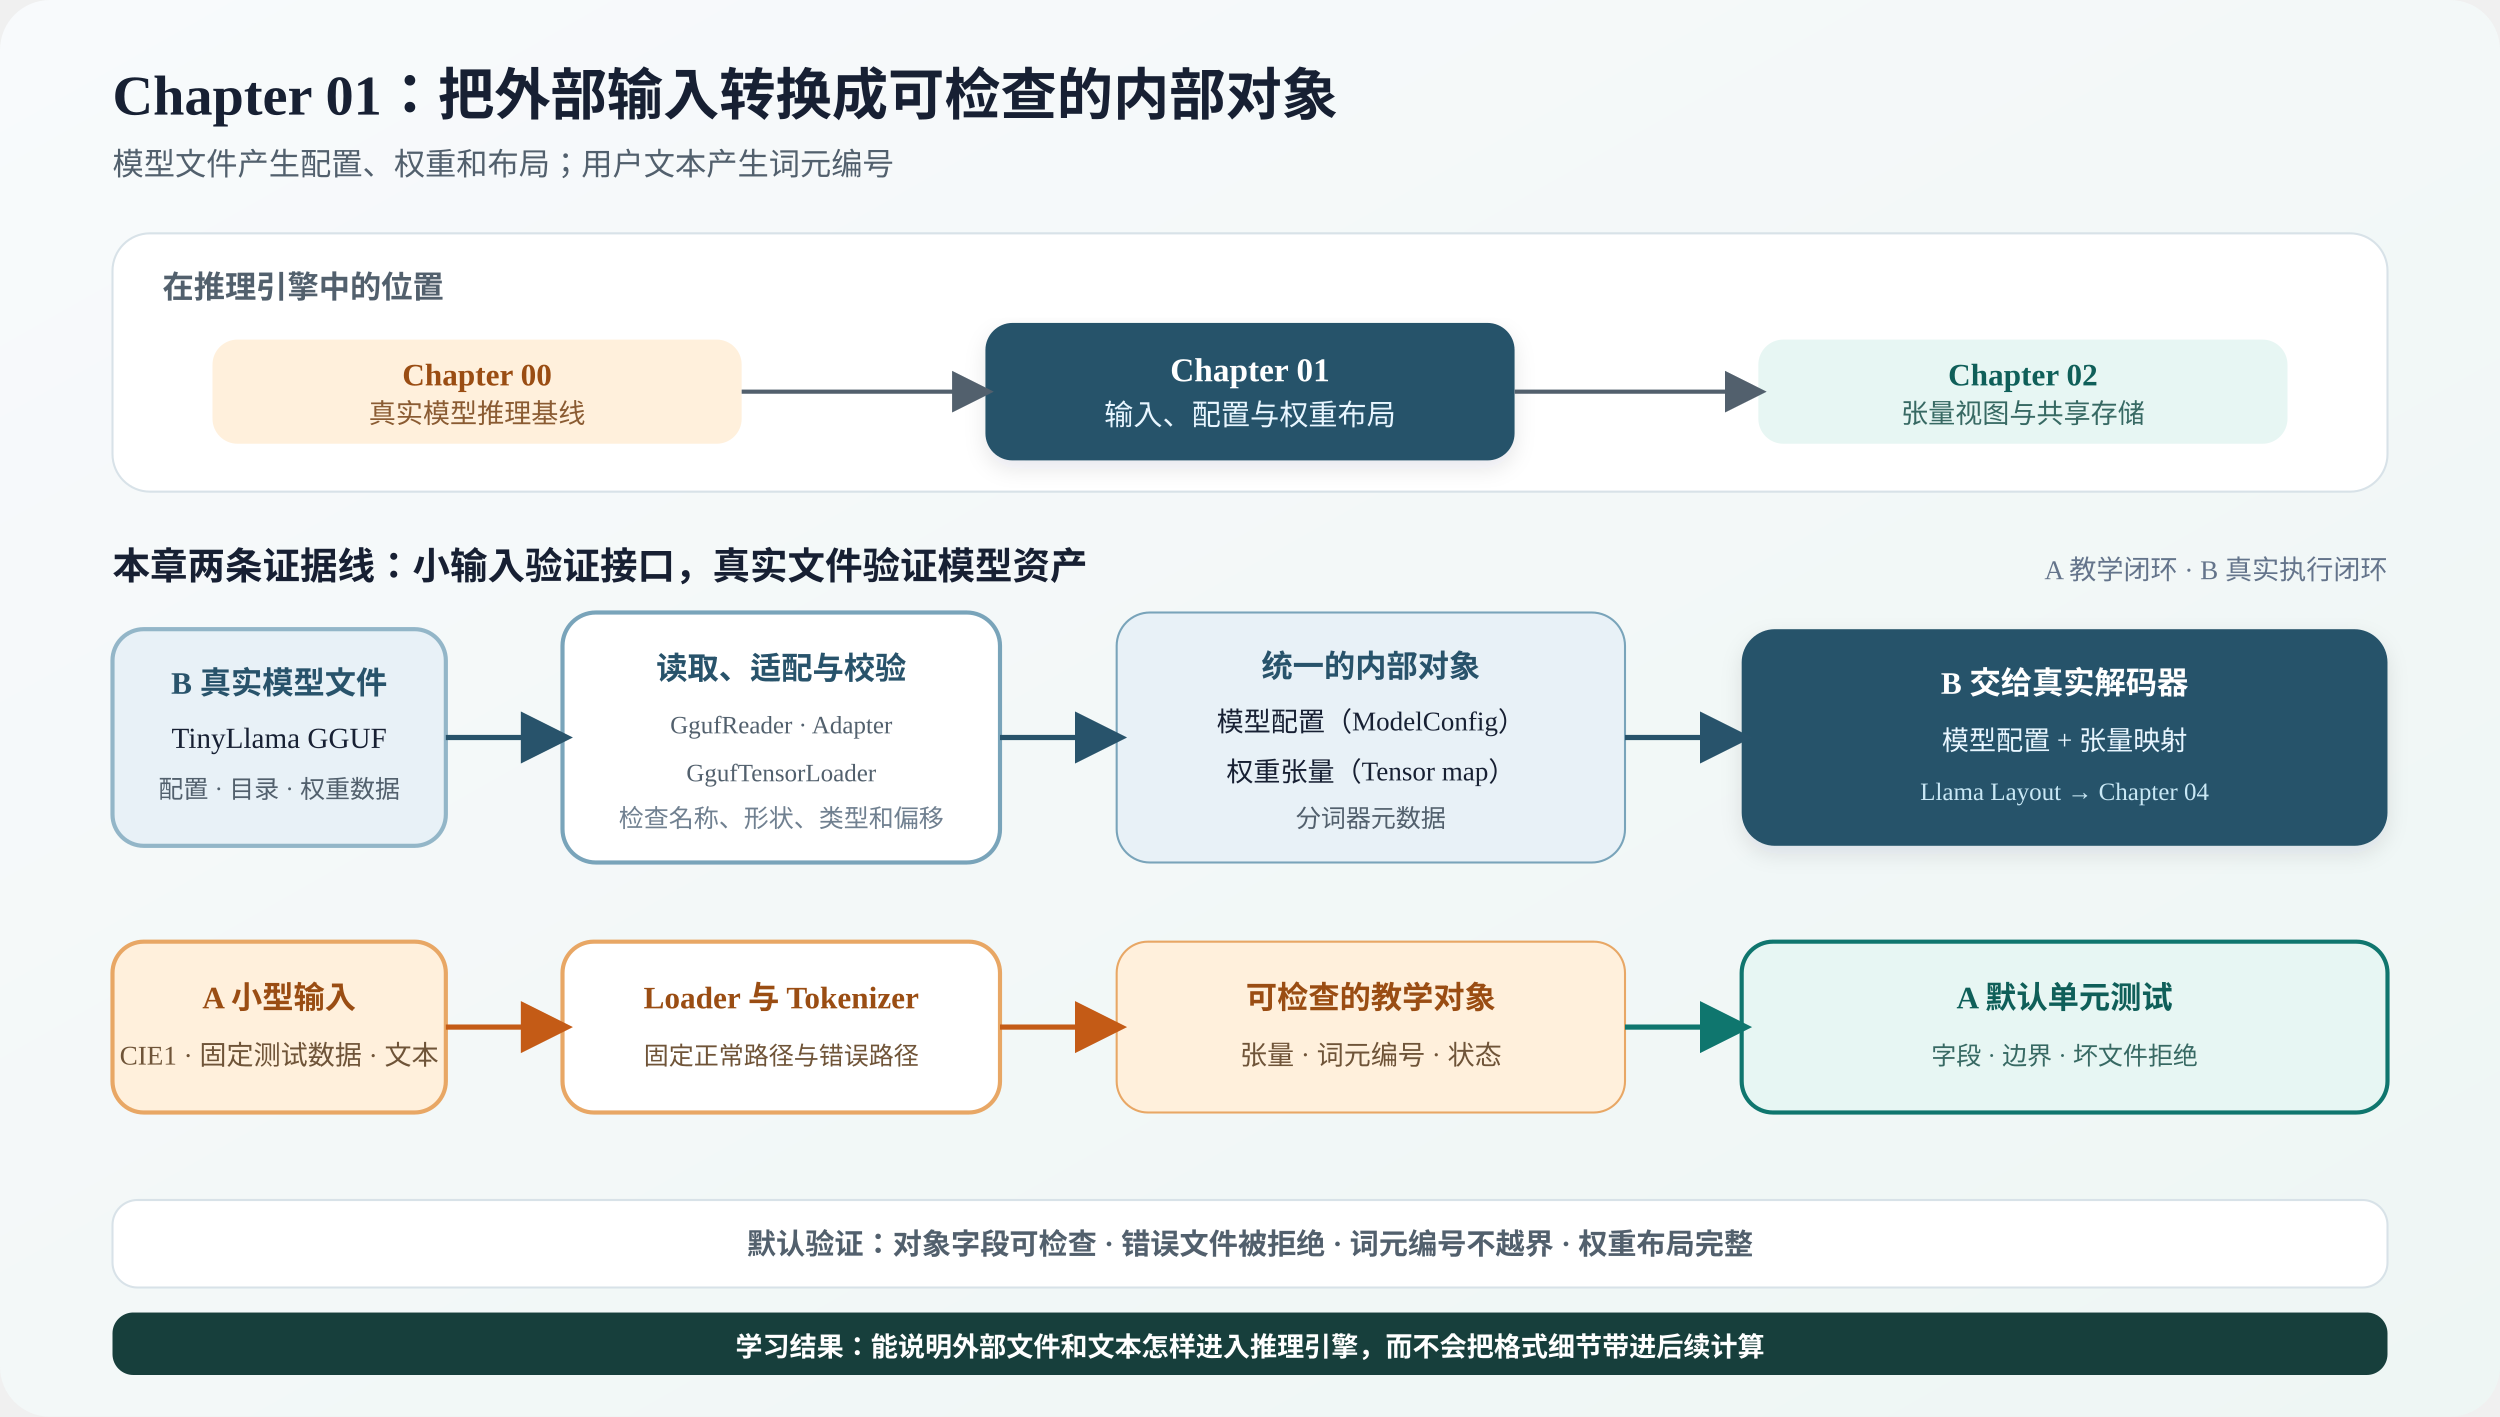
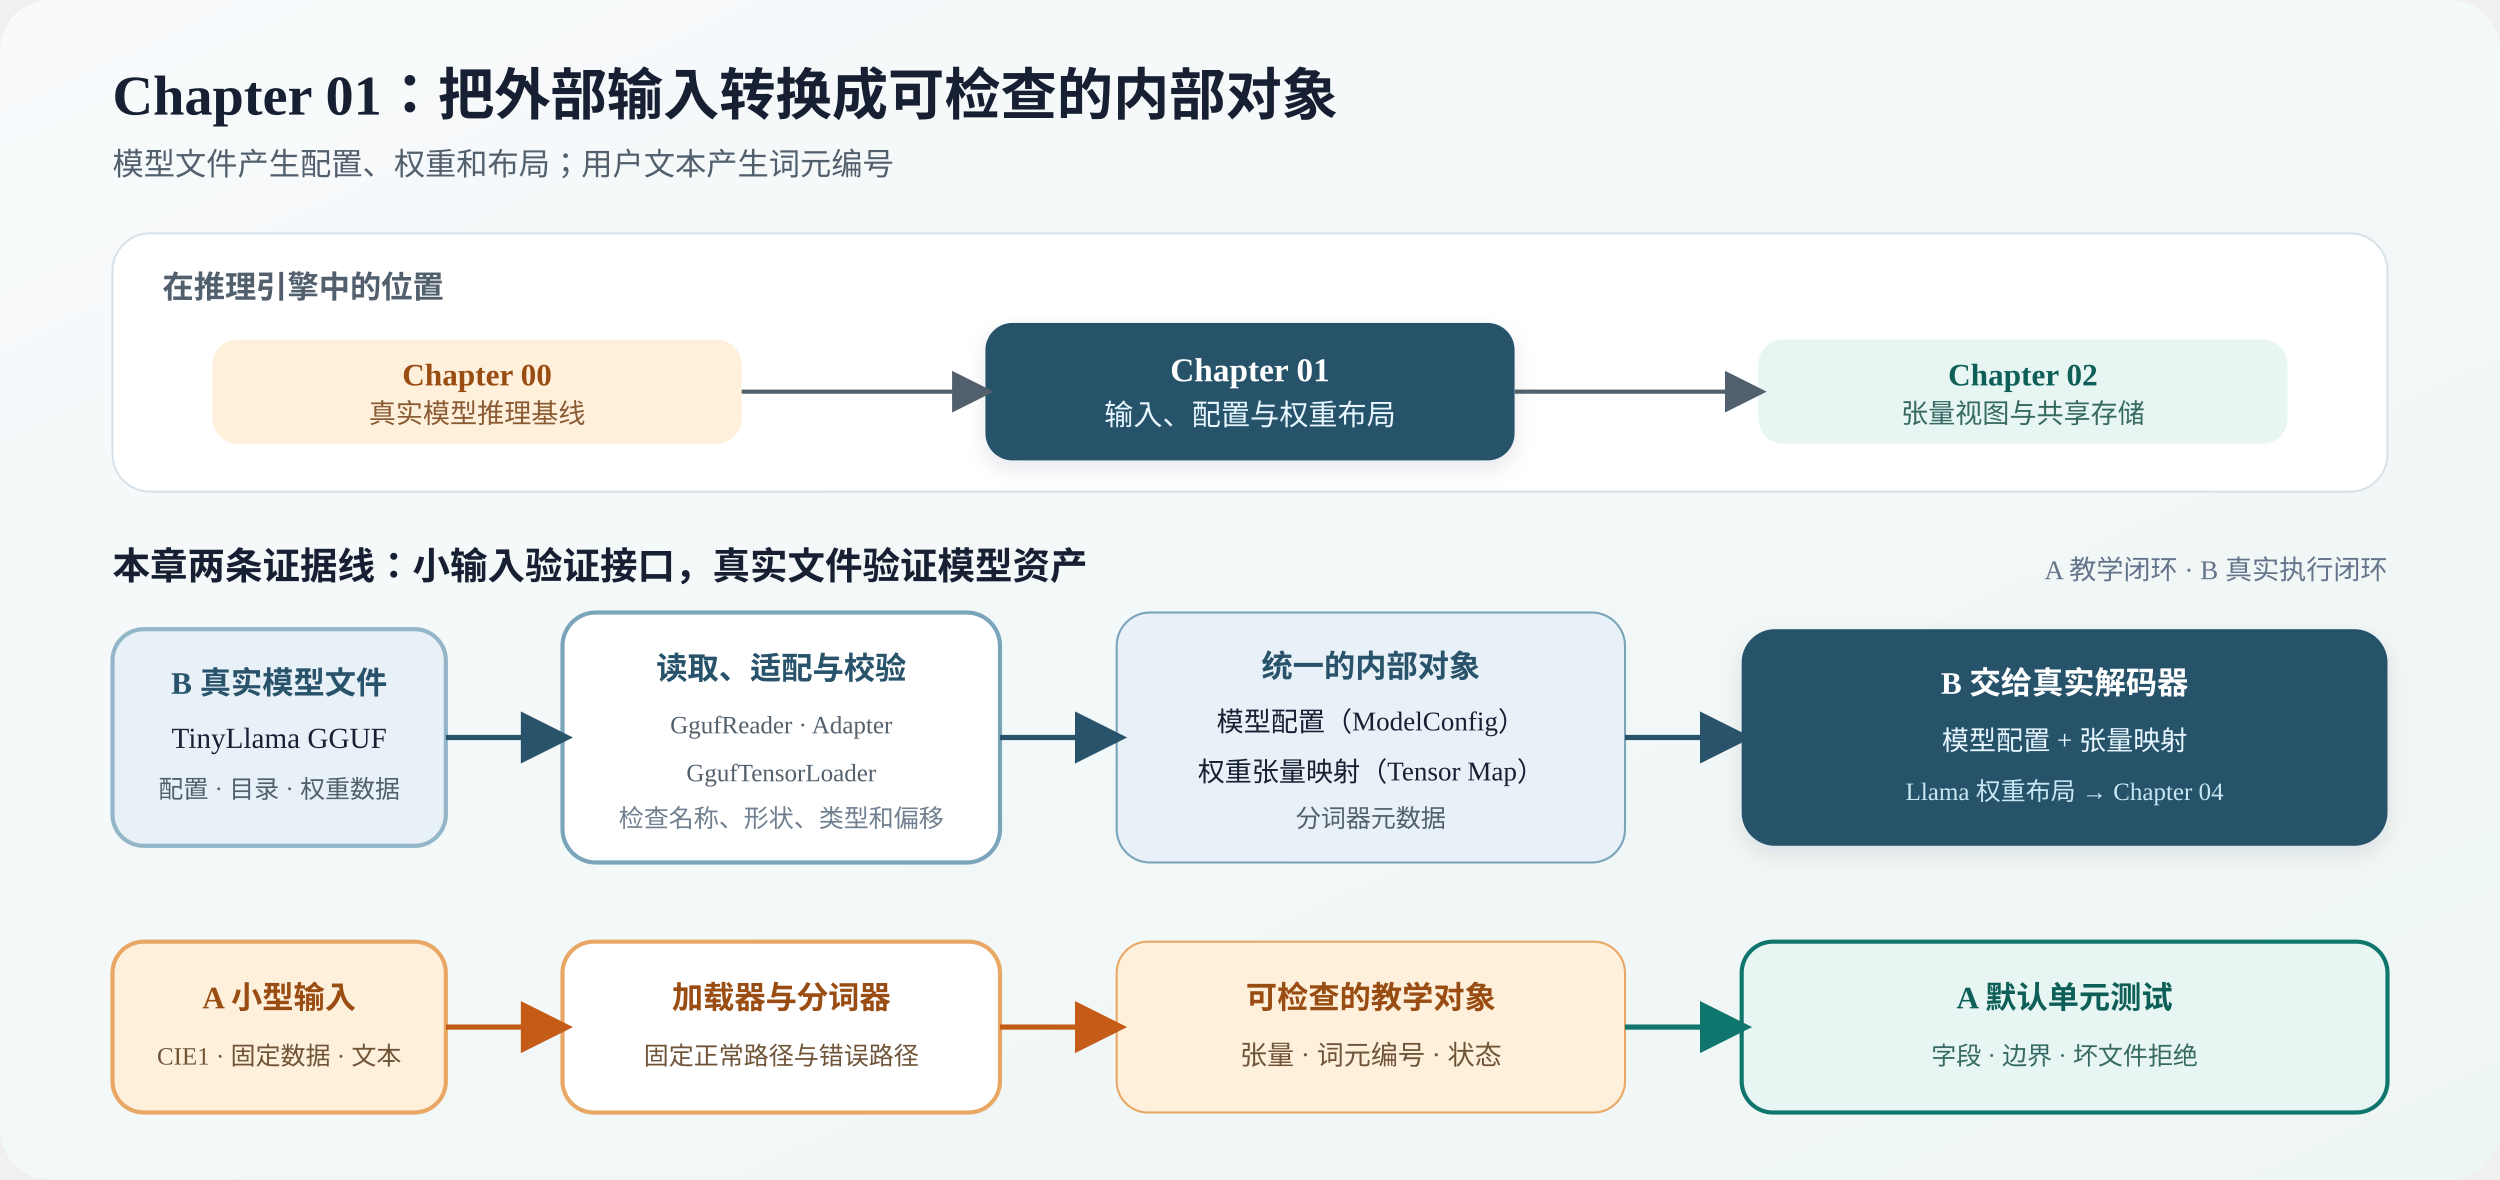
- <svg xmlns="http://www.w3.org/2000/svg" viewBox="0 0 1200 680" role="img" aria-labelledby="title desc">
+ <svg xmlns="http://www.w3.org/2000/svg" viewBox="0 0 1200 566" role="img" aria-labelledby="title desc">
  <defs>
    <style>text { font-family: "Noto Sans CJK SC", "Droid Sans Fallback", sans-serif !important; }</style>
    <linearGradient id="background" x1="0" y1="0" x2="1" y2="1">
      <stop offset="0" stop-color="#f8fafc" />
      <stop offset="1" stop-color="#eef6f4" />
    </linearGradient>
    <marker id="arrow" markerWidth="10" markerHeight="10" refX="8" refY="5" orient="auto">
      <path d="M0,0 L10,5 L0,10 Z" fill="#52606d" />
    </marker>
    <marker id="arrow-blue" markerWidth="10" markerHeight="10" refX="8" refY="5" orient="auto">
      <path d="M0,0 L10,5 L0,10 Z" fill="#28536b" />
    </marker>
    <marker id="arrow-orange" markerWidth="10" markerHeight="10" refX="8" refY="5" orient="auto">
      <path d="M0,0 L10,5 L0,10 Z" fill="#c45b16" />
    </marker>
    <marker id="arrow-teal" markerWidth="10" markerHeight="10" refX="8" refY="5" orient="auto">
      <path d="M0,0 L10,5 L0,10 Z" fill="#0f766e" />
    </marker>
    <filter id="shadow" x="-10%" y="-10%" width="120%" height="130%">
      <feDropShadow dx="0" dy="4" stdDeviation="5" flood-color="#0f172a" flood-opacity="0.10" />
    </filter>
  </defs>
-   <rect width="1200" height="680" rx="24" fill="url(#background)" />
+   <rect width="1200" height="566" rx="24" fill="url(#background)" />
  <text x="54" y="55" font-size="27" font-weight="700" fill="#172033">Chapter 01：把外部输入转换成可检查的内部对象</text>
  <text x="54" y="84" font-size="15" fill="#52606d">模型文件产生配置、权重和布局；用户文本产生词元编号</text>
  <rect x="54" y="112" width="1092" height="124" rx="18" fill="#ffffff" stroke="#d8e2e8" />
  <text x="78" y="143" font-size="15" font-weight="700" fill="#52606d">在推理引擎中的位置</text>
  <g text-anchor="middle">
    <rect x="102" y="163" width="254" height="50" rx="12" fill="#fff0dc" />
    <text x="229" y="185" font-size="15" font-weight="700" fill="#9a4d13">Chapter 00</text>
    <text x="229" y="203" font-size="13" fill="#8a5b32">真实模型推理基线</text>
    <rect x="473" y="155" width="254" height="66" rx="13" fill="#28536b" filter="url(#shadow)" />
    <text x="600" y="183" font-size="16" font-weight="700" fill="#ffffff">Chapter 01</text>
    <text x="600" y="204" font-size="14" fill="#e8f6ff">输入、配置与权重布局</text>
    <rect x="844" y="163" width="254" height="50" rx="12" fill="#e7f6f3" />
    <text x="971" y="185" font-size="15" font-weight="700" fill="#0f5f59">Chapter 02</text>
    <text x="971" y="203" font-size="13" fill="#376963">张量视图与共享存储</text>
  </g>
  <path d="M356 188 H473" fill="none" stroke="#52606d" stroke-width="2" marker-end="url(#arrow)" />
  <path d="M727 188 H844" fill="none" stroke="#52606d" stroke-width="2" marker-end="url(#arrow)" />
  <text x="54" y="278" font-size="18" font-weight="700" fill="#172033">本章两条证据线：小输入验证接口，真实文件验证模型资产</text>
  <text x="1146" y="278" font-size="13" text-anchor="end" fill="#64748b">A 教学闭环 · B 真实执行闭环</text>
  <g>
    <rect x="54" y="302" width="160" height="104" rx="15" fill="#e8f1f7" stroke="#93b6c8" stroke-width="2" />
    <text x="134" y="333" font-size="15" font-weight="700" text-anchor="middle" fill="#28536b">B 真实模型文件</text>
    <text x="134" y="359" font-size="14" text-anchor="middle" fill="#172033">TinyLlama GGUF</text>
    <text x="134" y="383" font-size="12" text-anchor="middle" fill="#52606d">配置 · 目录 · 权重数据</text>
    <rect x="270" y="294" width="210" height="120" rx="16" fill="#ffffff" stroke="#79a4ba" stroke-width="2" />
    <text x="375" y="326" font-size="15" font-weight="700" text-anchor="middle" fill="#28536b">读取、适配与校验</text>
    <text x="375" y="352" font-size="12" text-anchor="middle" fill="#52606d">GgufReader · Adapter</text>
    <text x="375" y="375" font-size="12" text-anchor="middle" fill="#52606d">GgufTensorLoader</text>
    <text x="375" y="397" font-size="12" text-anchor="middle" fill="#708090">检查名称、形状、类型和偏移</text>
    <rect x="536" y="294" width="244" height="120" rx="16" fill="#e8f1f7" stroke="#79a4ba" />
    <text x="658" y="325" font-size="15" font-weight="700" text-anchor="middle" fill="#28536b">统一的内部对象</text>
    <text x="658" y="351" font-size="13" text-anchor="middle" fill="#172033">模型配置（ModelConfig）</text>
-     <text x="658" y="375" font-size="13" text-anchor="middle" fill="#172033">权重张量（Tensor map）</text>
+     <text x="658" y="375" font-size="13" text-anchor="middle" fill="#172033">权重张量映射（Tensor Map）</text>
    <text x="658" y="397" font-size="12" text-anchor="middle" fill="#52606d">分词器元数据</text>
    <rect x="836" y="302" width="310" height="104" rx="16" fill="#28536b" filter="url(#shadow)" />
    <text x="991" y="333" font-size="15" font-weight="700" text-anchor="middle" fill="#ffffff">B 交给真实解码器</text>
    <text x="991" y="360" font-size="13" text-anchor="middle" fill="#e8f6ff">模型配置 + 张量映射</text>
-     <text x="991" y="384" font-size="12" text-anchor="middle" fill="#c9e8f5">Llama Layout → Chapter 04</text>
+     <text x="991" y="384" font-size="12" text-anchor="middle" fill="#c9e8f5">Llama 权重布局 → Chapter 04</text>
  </g>
  <path d="M214 354 H270" fill="none" stroke="#28536b" stroke-width="2.5" marker-end="url(#arrow-blue)" />
  <path d="M480 354 H536" fill="none" stroke="#28536b" stroke-width="2.5" marker-end="url(#arrow-blue)" />
  <path d="M780 354 H836" fill="none" stroke="#28536b" stroke-width="2.5" marker-end="url(#arrow-blue)" />
  <g>
    <rect x="54" y="452" width="160" height="82" rx="15" fill="#fff0dc" stroke="#e8a765" stroke-width="2" />
    <text x="134" y="484" font-size="15" font-weight="700" text-anchor="middle" fill="#9a4d13">A 小型输入</text>
-     <text x="134" y="511" font-size="13" text-anchor="middle" fill="#6f5438">CIE1 · 固定测试数据 · 文本</text>
+     <text x="134" y="511" font-size="12" text-anchor="middle" fill="#6f5438">CIE1 · 固定数据 · 文本</text>
    <rect x="270" y="452" width="210" height="82" rx="15" fill="#ffffff" stroke="#e8a765" stroke-width="2" />
-     <text x="375" y="484" font-size="15" font-weight="700" text-anchor="middle" fill="#9a4d13">Loader 与 Tokenizer</text>
+     <text x="375" y="484" font-size="15" font-weight="700" text-anchor="middle" fill="#9a4d13">加载器与分词器</text>
    <text x="375" y="511" font-size="12" text-anchor="middle" fill="#6f5438">固定正常路径与错误路径</text>
    <rect x="536" y="452" width="244" height="82" rx="15" fill="#fff0dc" stroke="#e8a765" />
    <text x="658" y="484" font-size="15" font-weight="700" text-anchor="middle" fill="#9a4d13">可检查的教学对象</text>
    <text x="658" y="511" font-size="13" text-anchor="middle" fill="#6f5438">张量 · 词元编号 · 状态</text>
    <rect x="836" y="452" width="310" height="82" rx="15" fill="#e7f6f3" stroke="#0f766e" stroke-width="2" />
    <text x="991" y="484" font-size="15" font-weight="700" text-anchor="middle" fill="#0f5f59">A 默认单元测试</text>
    <text x="991" y="511" font-size="12" text-anchor="middle" fill="#376963">字段 · 边界 · 坏文件拒绝</text>
  </g>
  <path d="M214 493 H270" fill="none" stroke="#c45b16" stroke-width="2.5" marker-end="url(#arrow-orange)" />
  <path d="M480 493 H536" fill="none" stroke="#c45b16" stroke-width="2.5" marker-end="url(#arrow-orange)" />
  <path d="M780 493 H836" fill="none" stroke="#0f766e" stroke-width="2.5" marker-end="url(#arrow-teal)" />
-   <rect x="54" y="576" width="1092" height="42" rx="12" fill="#ffffff" stroke="#d8e2e8" />
-   <text x="600" y="602" font-size="14" font-weight="700" text-anchor="middle" fill="#52606d">默认验证：对象字段可检查 · 错误文件被拒绝 · 词元编号不越界 · 权重布局完整</text>
-   <rect x="54" y="630" width="1092" height="30" rx="10" fill="#173f3c" />
-   <text x="600" y="651" font-size="13" font-weight="700" text-anchor="middle" fill="#ffffff">学习结果：能说明外部文件和文本怎样进入推理引擎，而不会把格式细节带进后续计算</text>
</svg>
